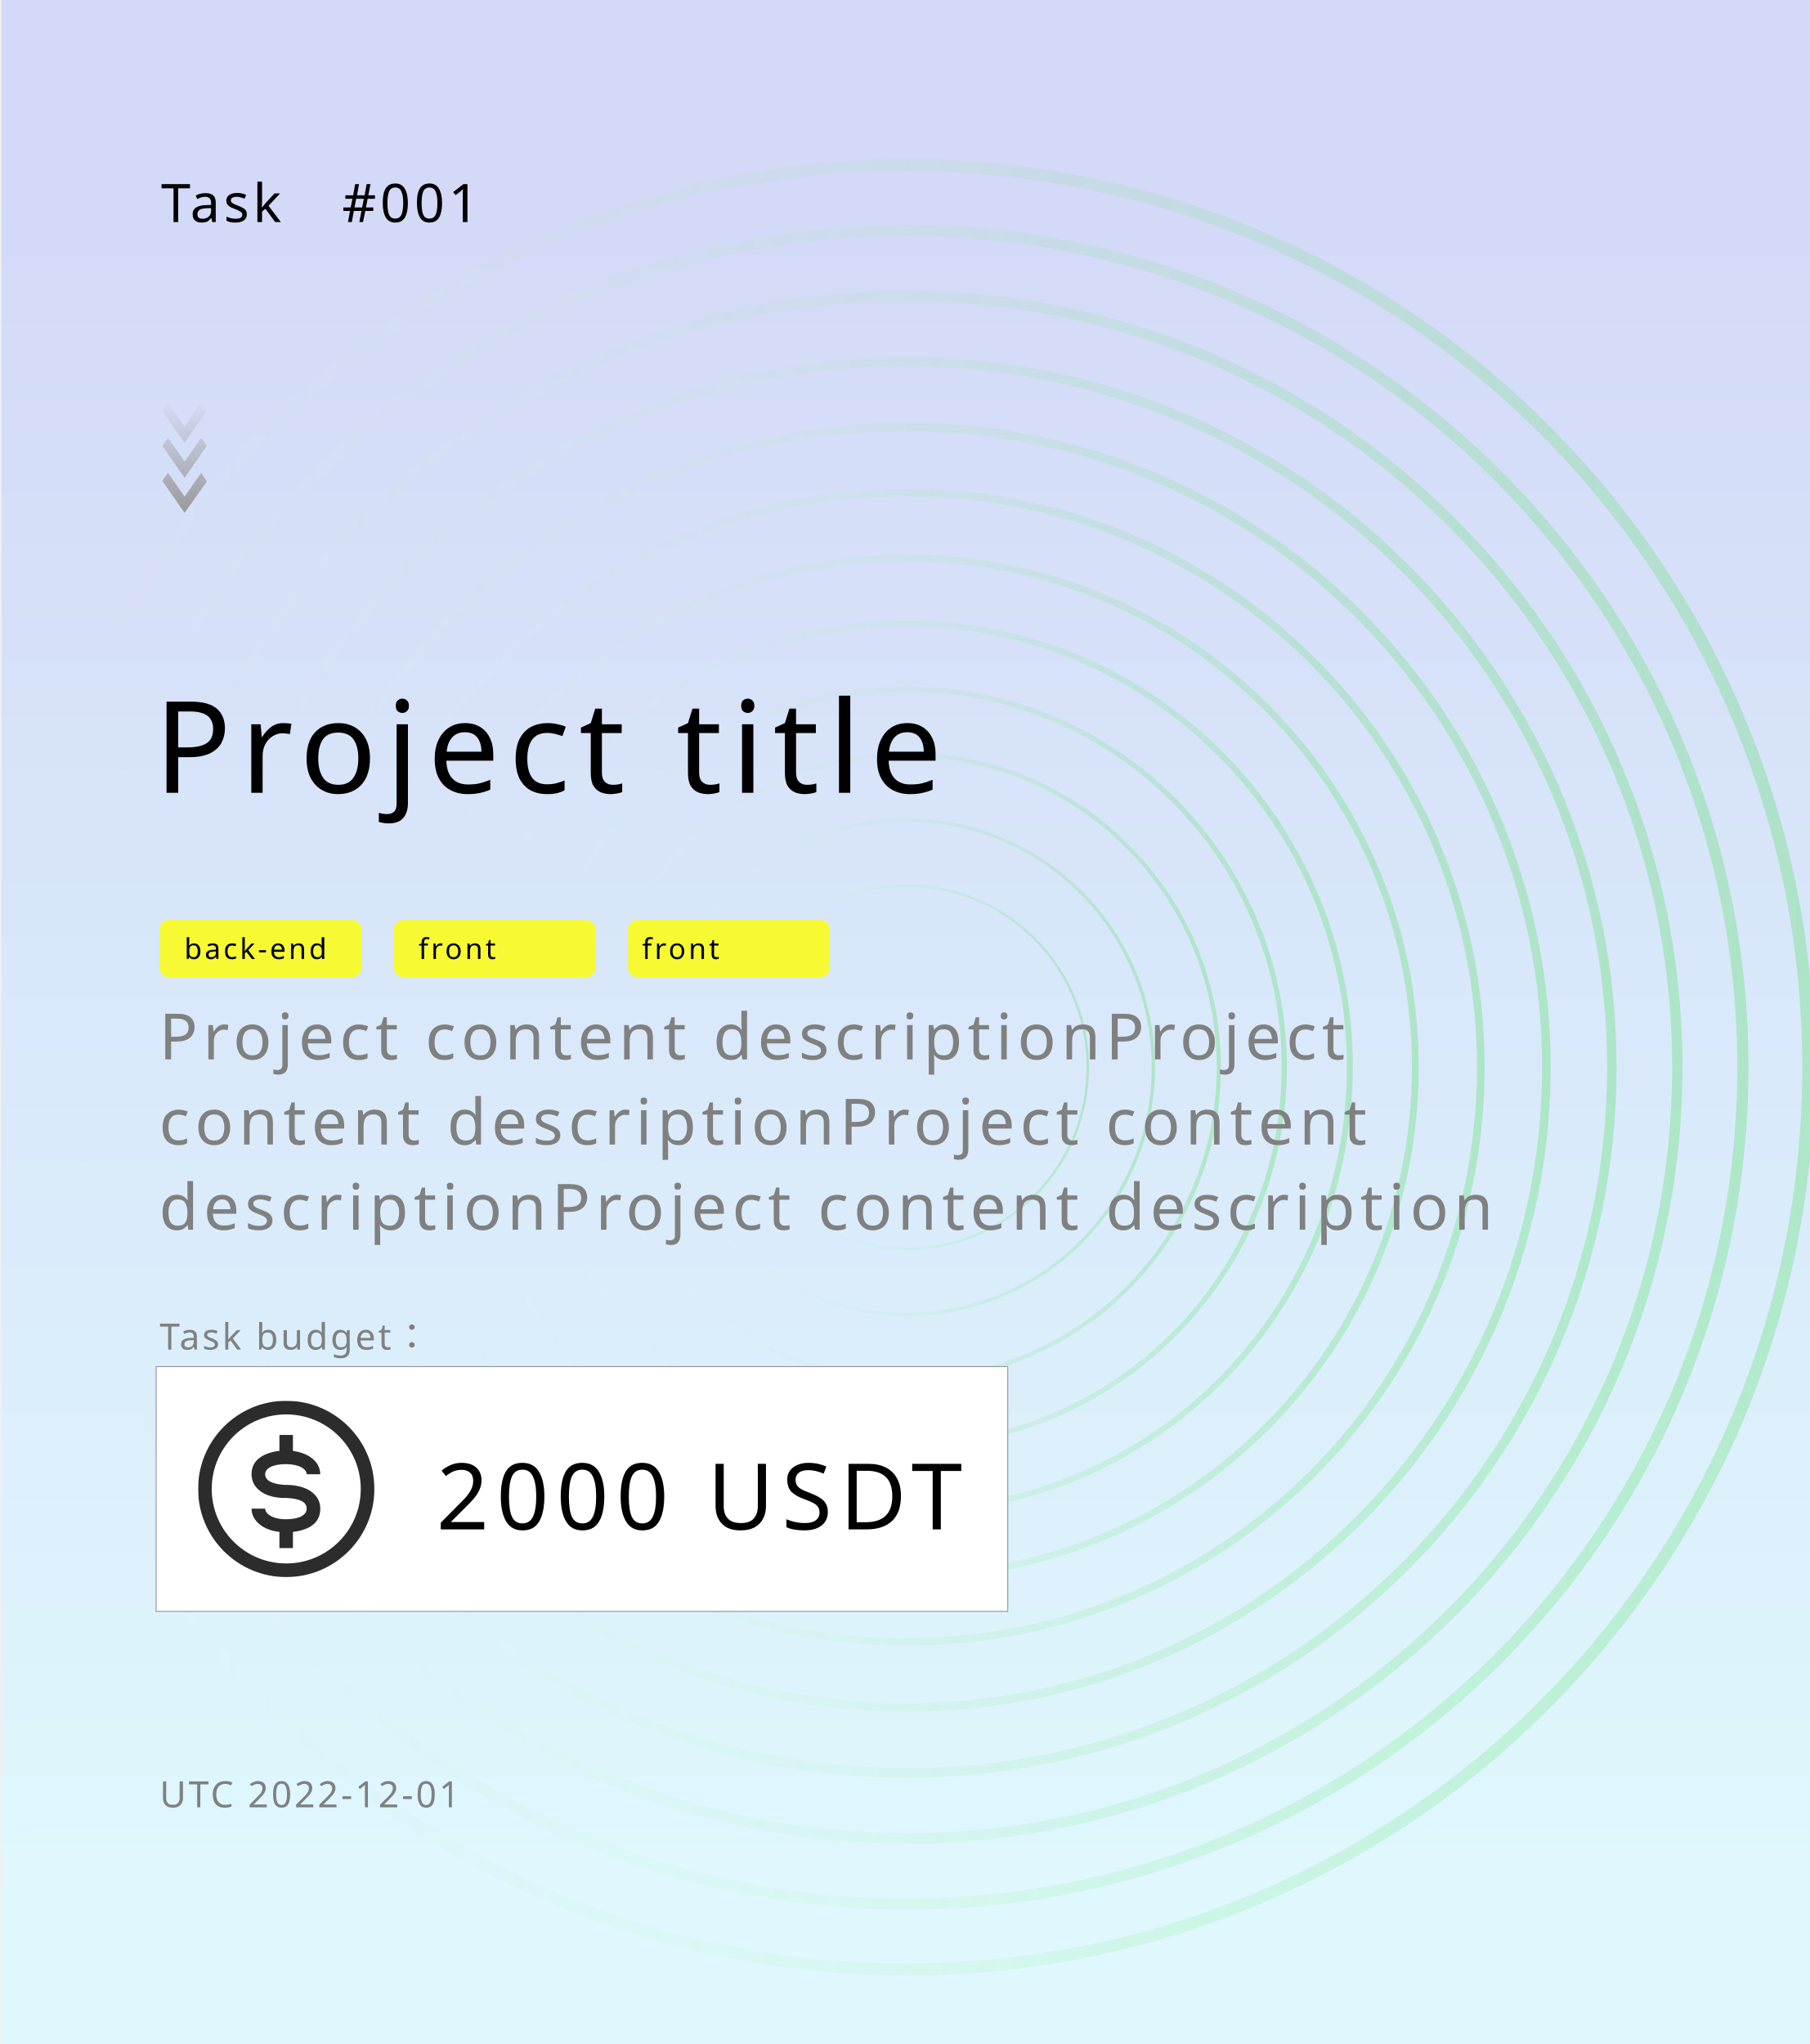
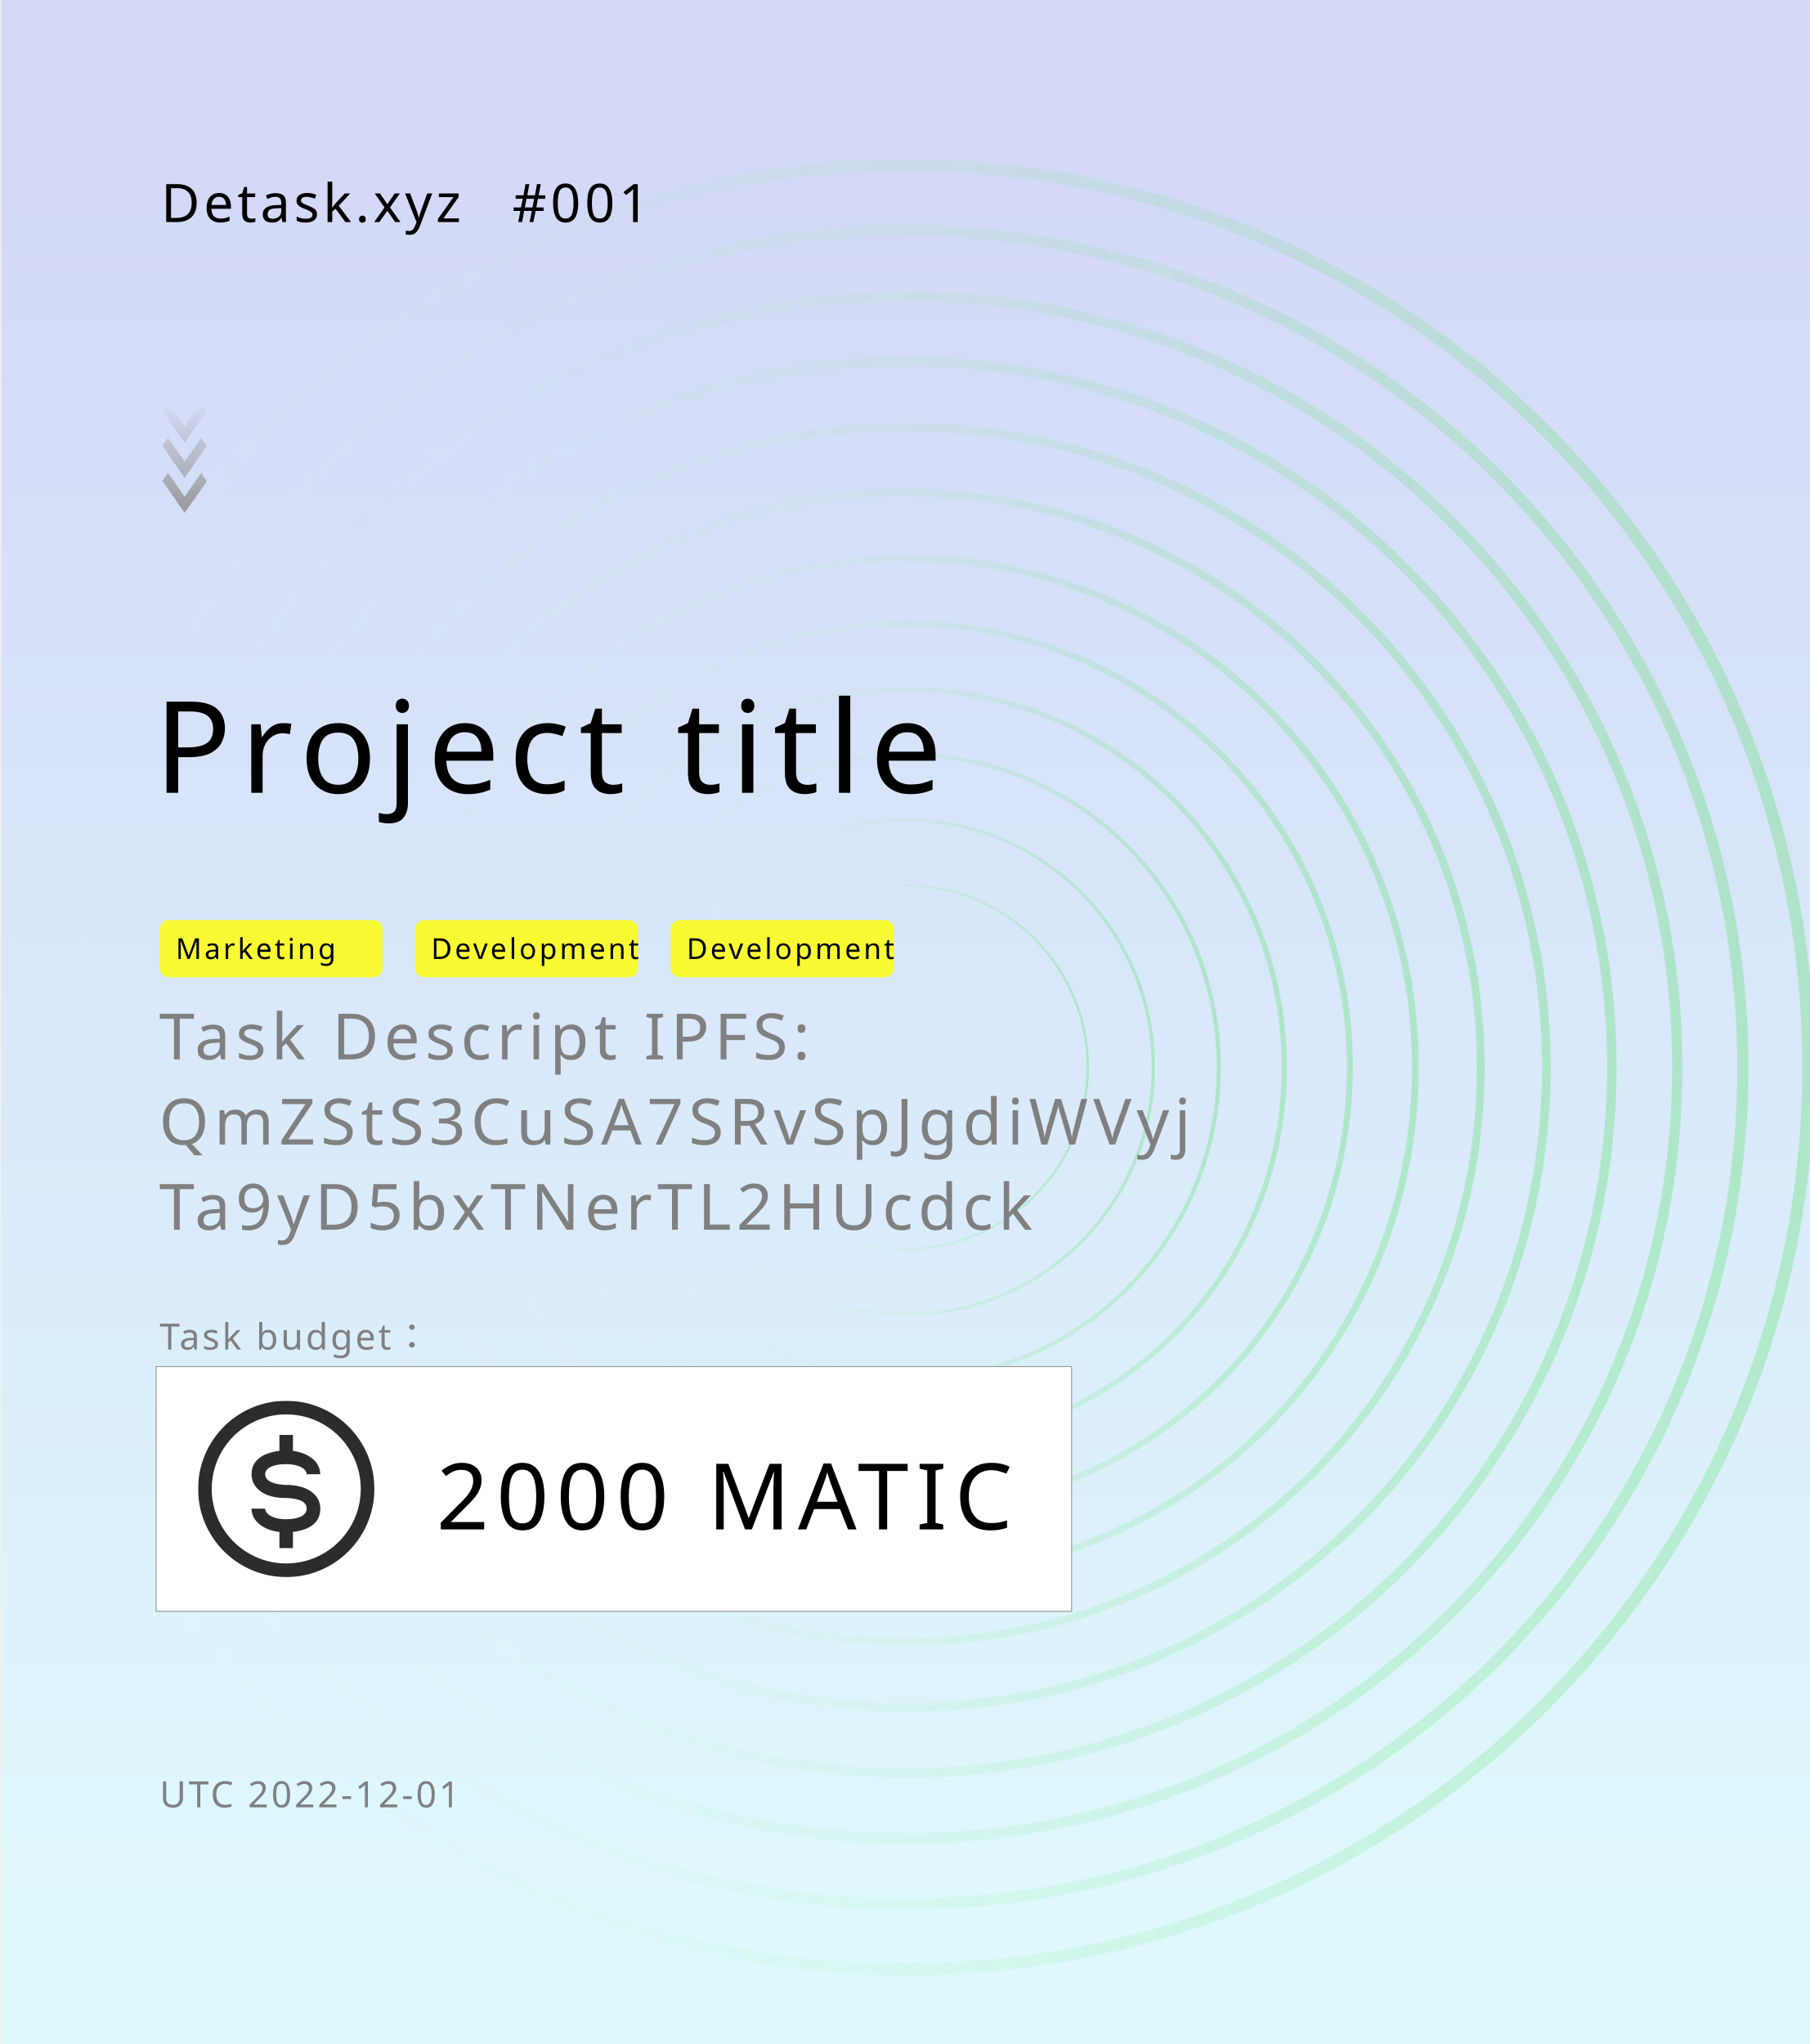
<svg xmlns="http://www.w3.org/2000/svg" xmlns:xlink="http://www.w3.org/1999/xlink" id="l_1" data-name="l 1" viewBox="0 0 170 192">
  <defs>
    <linearGradient id="a_17" x1="85.12" y1="17.17" x2="85.13" y2="180.08" gradientUnits="userSpaceOnUse">
      <stop offset="0" stop-color="#d3d9f7" />
      <stop offset="1" stop-color="#dff8fd" />
    </linearGradient>
    <linearGradient id="a" x1="-.19" y1="100.25" x2="170.44" y2="100.25" gradientUnits="userSpaceOnUse">
      <stop offset="0" stop-color="#fff" stop-opacity="0" />
      <stop offset="1" stop-color="#00d600" />
    </linearGradient>
    <linearGradient id="a-2" x1="6" y1="100.25" x2="164.25" y2="100.25" xlink:href="#a" />
    <linearGradient id="a-3" x1="12.2" y1="100.25" x2="158.05" y2="100.25" xlink:href="#a" />
    <linearGradient id="a-4" x1="18.39" y1="100.25" x2="151.86" y2="100.25" xlink:href="#a" />
    <linearGradient id="a-5" x1="24.58" y1="100.25" x2="145.67" y2="100.25" xlink:href="#a" />
    <linearGradient id="a-6" x1="30.78" y1="100.25" x2="139.47" y2="100.25" xlink:href="#a" />
    <linearGradient id="a-7" x1="36.97" y1="100.25" x2="133.28" y2="100.25" xlink:href="#a" />
    <linearGradient id="a-8" x1="43.17" y1="100.25" x2="127.08" y2="100.25" xlink:href="#a" />
    <linearGradient id="a-9" x1="49.36" y1="100.25" x2="120.89" y2="100.25" xlink:href="#a" />
    <linearGradient id="a-10" x1="55.56" y1="100.25" x2="114.69" y2="100.25" xlink:href="#a" />
    <linearGradient id="a-11" x1="61.75" y1="100.25" x2="108.5" y2="100.25" xlink:href="#a" />
    <linearGradient id="a-12" x1="67.95" y1="100.25" x2="102.3" y2="100.25" xlink:href="#a" />
    <linearGradient id="a_44" x1="-399.35" y1="-508.52" x2="-389" y2="-508.52" gradientTransform="rotate(90 -464.18 -27)" gradientUnits="userSpaceOnUse">
      <stop offset="0" stop-color="#d4dcf8" />
      <stop offset="1" stop-color="#999" />
    </linearGradient>
    <style>
      .c19{fill:#fff}.c19,.c26{fill-rule:evenodd}.c19{opacity:.5}.c20,.c21{isolation:isolate}.c21{font-size:2.71px;letter-spacing:.09em}.c21,.c28{font-family:PingFangSC-Regular-GBpc-EUC-H,PingFang SC}.c25{fill:gray;font-family:PingFangSC-Light-GBpc-EUC-H,PingFang SC;font-size:3.4px;letter-spacing:.07em}.c26{fill:#ff0;opacity:.8}.c28{font-size:5px;letter-spacing:.07em}
    </style>
    <mask id="mask" x="18.61" y="131.58" width="16.56" height="16.56" maskUnits="userSpaceOnUse">
      <path id="path-1" style="fill-rule:evenodd;fill:#fff" d="M18.61 131.58h16.56v16.56H18.61v-16.56z" />
    </mask>
  </defs>
  <path style="fill:url(#a_17)" d="M.13 0h170v192H.13z" />
  <g style="opacity:.2">
    <circle cx="85.13" cy="100.25" r="84.75" style="stroke-width:1.14px;stroke:url(#a);fill:none;stroke-miterlimit:10" />
    <circle cx="85.13" cy="100.25" r="78.6" style="stroke-width:1.05px;stroke:url(#a-2);fill:none;stroke-miterlimit:10" />
    <circle cx="85.13" cy="100.25" r="72.44" style="stroke-width:.97px;stroke:url(#a-3);fill:none;stroke-miterlimit:10" />
    <circle cx="85.13" cy="100.25" r="66.29" style="stroke-width:.89px;stroke:url(#a-4);fill:none;stroke-miterlimit:10" />
    <circle cx="85.13" cy="100.25" r="60.14" style="stroke-width:.81px;stroke:url(#a-5);fill:none;stroke-miterlimit:10" />
    <circle cx="85.13" cy="100.25" r="53.98" style="stroke-width:.72px;stroke:url(#a-6);fill:none;stroke-miterlimit:10" />
    <circle cx="85.13" cy="100.25" r="47.83" style="stroke-width:.64px;stroke:url(#a-7);fill:none;stroke-miterlimit:10" />
    <circle cx="85.13" cy="100.25" r="41.68" style="stroke-width:.56px;stroke:url(#a-8);fill:none;stroke-miterlimit:10" />
    <circle cx="85.13" cy="100.25" r="35.52" style="stroke-width:.48px;stroke:url(#a-9);fill:none;stroke-miterlimit:10" />
    <circle cx="85.13" cy="100.25" r="29.37" style="stroke-width:.39px;stroke:url(#a-10);fill:none;stroke-miterlimit:10" />
    <circle cx="85.13" cy="100.25" r="23.22" style="stroke-width:.31px;stroke:url(#a-11);fill:none;stroke-miterlimit:10" />
    <circle cx="85.13" cy="100.25" r="17.06" style="stroke-width:.23px;stroke:url(#a-12);fill:none;stroke-miterlimit:10" />
  </g>
-   <path style="stroke:#979797;stroke-width:.09px;fill:#fff" d="M14.67 128.37h80v22.99H14.67z" />
+   <path style="stroke:#979797;stroke-width:.09px;fill:#fff" d="M14.67 128.37h86v22.99H14.67z" />
  <g style="mask:url(#mask)">
    <path d="M27.52 134.79v1.5c1.47.19 2.51 1 2.56 2.1v.09h-1.27c0-.49-.72-.95-1.95-.95s-1.95.39-1.95.95.61.93 1.83 1h.12c1.92 0 3.23.86 3.23 2.23s-1.05 2-2.57 2.19v1.52h-1.27v-1.52c-1.5-.17-2.56-1-2.62-2.11v-.08h1.28c0 .49.72 1 1.95 1s1.95-.39 1.95-1-.61-.93-1.83-1h-.24c-1.86 0-3.11-.9-3.11-2.23s1.08-2 2.62-2.2v-1.49Zm-.63-1.93a7 7 0 1 0 7 7 7 7 0 0 0-7-7Zm0-1.28a8.28 8.28 0 1 1-8.28 8.28 8.28 8.28 0 0 1 8.28-8.28Z" style="fill:#2c2c2c;fill-rule:evenodd" />
  </g>
  <path d="m17.34 43.35-1.56-2.23-.53.76 2.09 3 2.09-3-.53-.76Zm0-3.29-1.56-2.23-.53.76 2.09 3 2.09-3-.53-.76Zm0 6.59-1.56-2.24-.53.76 2.09 3 2.09-2.94-.53-.82Z" style="fill:url(#a_44)" />
  <text transform="translate(14.49 74.47)" style="font-size:12px;font-family:PingFangSC-Semibold-GBpc-EUC-H,PingFang SC;letter-spacing:.07em">Project title</text>
-   <text transform="translate(14.95 99.51)" style="fill:gray;font-family:PingFangSC-Light-GBpc-EUC-H,PingFang SC;font-size:6px;letter-spacing:.08em">Project content descriptionProject <tspan x="0" y="8">content descriptionProject content </tspan>
-     <tspan x="0" y="16">descriptionProject content description</tspan>
+   <text transform="translate(14.95 99.51)" style="fill:gray;font-family:PingFangSC-Light-GBpc-EUC-H,PingFang SC;font-size:6px;letter-spacing:.08em">Task Descript IPFS:  <tspan x="0" y="8">QmZStS3CuSA7SRvSpJgdiWVyj </tspan>
+     <tspan x="0" y="16">Ta9yD5bxTNerTL2HUcdck</tspan>
  </text>
  <text class="c25" transform="translate(15 126.77)">Task budget：</text>
-   <path class="c26" d="M16 86.42h16.94a.9.9 0 0 1 1 .8V91a.91.91 0 0 1-1 .8H16a.91.91 0 0 1-1-.8v-3.78a.9.9 0 0 1 1-.8Z" />
+   <path class="c26" d="M16 86.42h18.94a.9.9 0 0 1 1 .8V91a.91.91 0 0 1-1 .8H16a.91.91 0 0 1-1-.8v-3.78a.9.9 0 0 1 1-.8Z" />
  <g data-name="" class="c20">
-     <text class="c21" transform="translate(17.31 90.08)">back-end</text>
+     <text class="c21" transform="translate(16.5 90.08)">Marketing</text>
  </g>
-   <path class="c26" d="M38 86.42h16.94a.9.9 0 0 1 1 .8V91a.91.91 0 0 1-1 .8H38a.91.91 0 0 1-1-.8v-3.78a.9.9 0 0 1 1-.8Z" />
+   <path class="c26" d="M40 86.42h18.94a.9.9 0 0 1 1 .8V91a.91.91 0 0 1-1 .8H40a.91.91 0 0 1-1-.8v-3.78a.9.9 0 0 1 1-.8Z" />
  <g data-name="" class="c20">
-     <text class="c21" transform="translate(39.31 90.08)">front</text>
+     <text class="c21" transform="translate(40.5 90.08)">Development</text>
  </g>
-   <path class="c26" d="M60 86.42h16.94a.9.9 0 0 1 1 .8V91a.91.91 0 0 1-1 .8H60a.91.91 0 0 1-1-.8v-3.78a.9.9 0 0 1 1-.8Z" />
+   <path class="c26" d="M64 86.42h18.99a.9.9 0 0 1 1 .8V91a.91.91 0 0 1-1 .8H64a.91.91 0 0 1-1-.8v-3.78a.9.9 0 0 1 1-.8Z" />
  <g data-name="" class="c20">
-     <text class="c21" transform="translate(60.31 90.08)">front</text>
+     <text class="c21" transform="translate(64.5 90.08)">Development</text>
  </g>
  <text class="c25" transform="translate(15 169.77)">UTC 2022-12-01 </text>
-   <text transform="translate(41 143.66)" style="font-size:8.63px;font-family:PingFangSC-Medium-GBpc-EUC-H,PingFang SC;letter-spacing:.08em">2000 USDT</text>
-   <text class="c28" transform="translate(15.13 20.86)">Task</text>
-   <text class="c28" transform="translate(32.13 20.86)">#001</text>
+   <text transform="translate(41 143.66)" style="font-size:8.63px;font-family:PingFangSC-Medium-GBpc-EUC-H,PingFang SC;letter-spacing:.08em">2000 MATIC</text>
+   <text class="c28" transform="translate(15.13 20.86)">Detask.xyz</text>
+   <text class="c28" transform="translate(48.13 20.86)">#001</text>
</svg>
